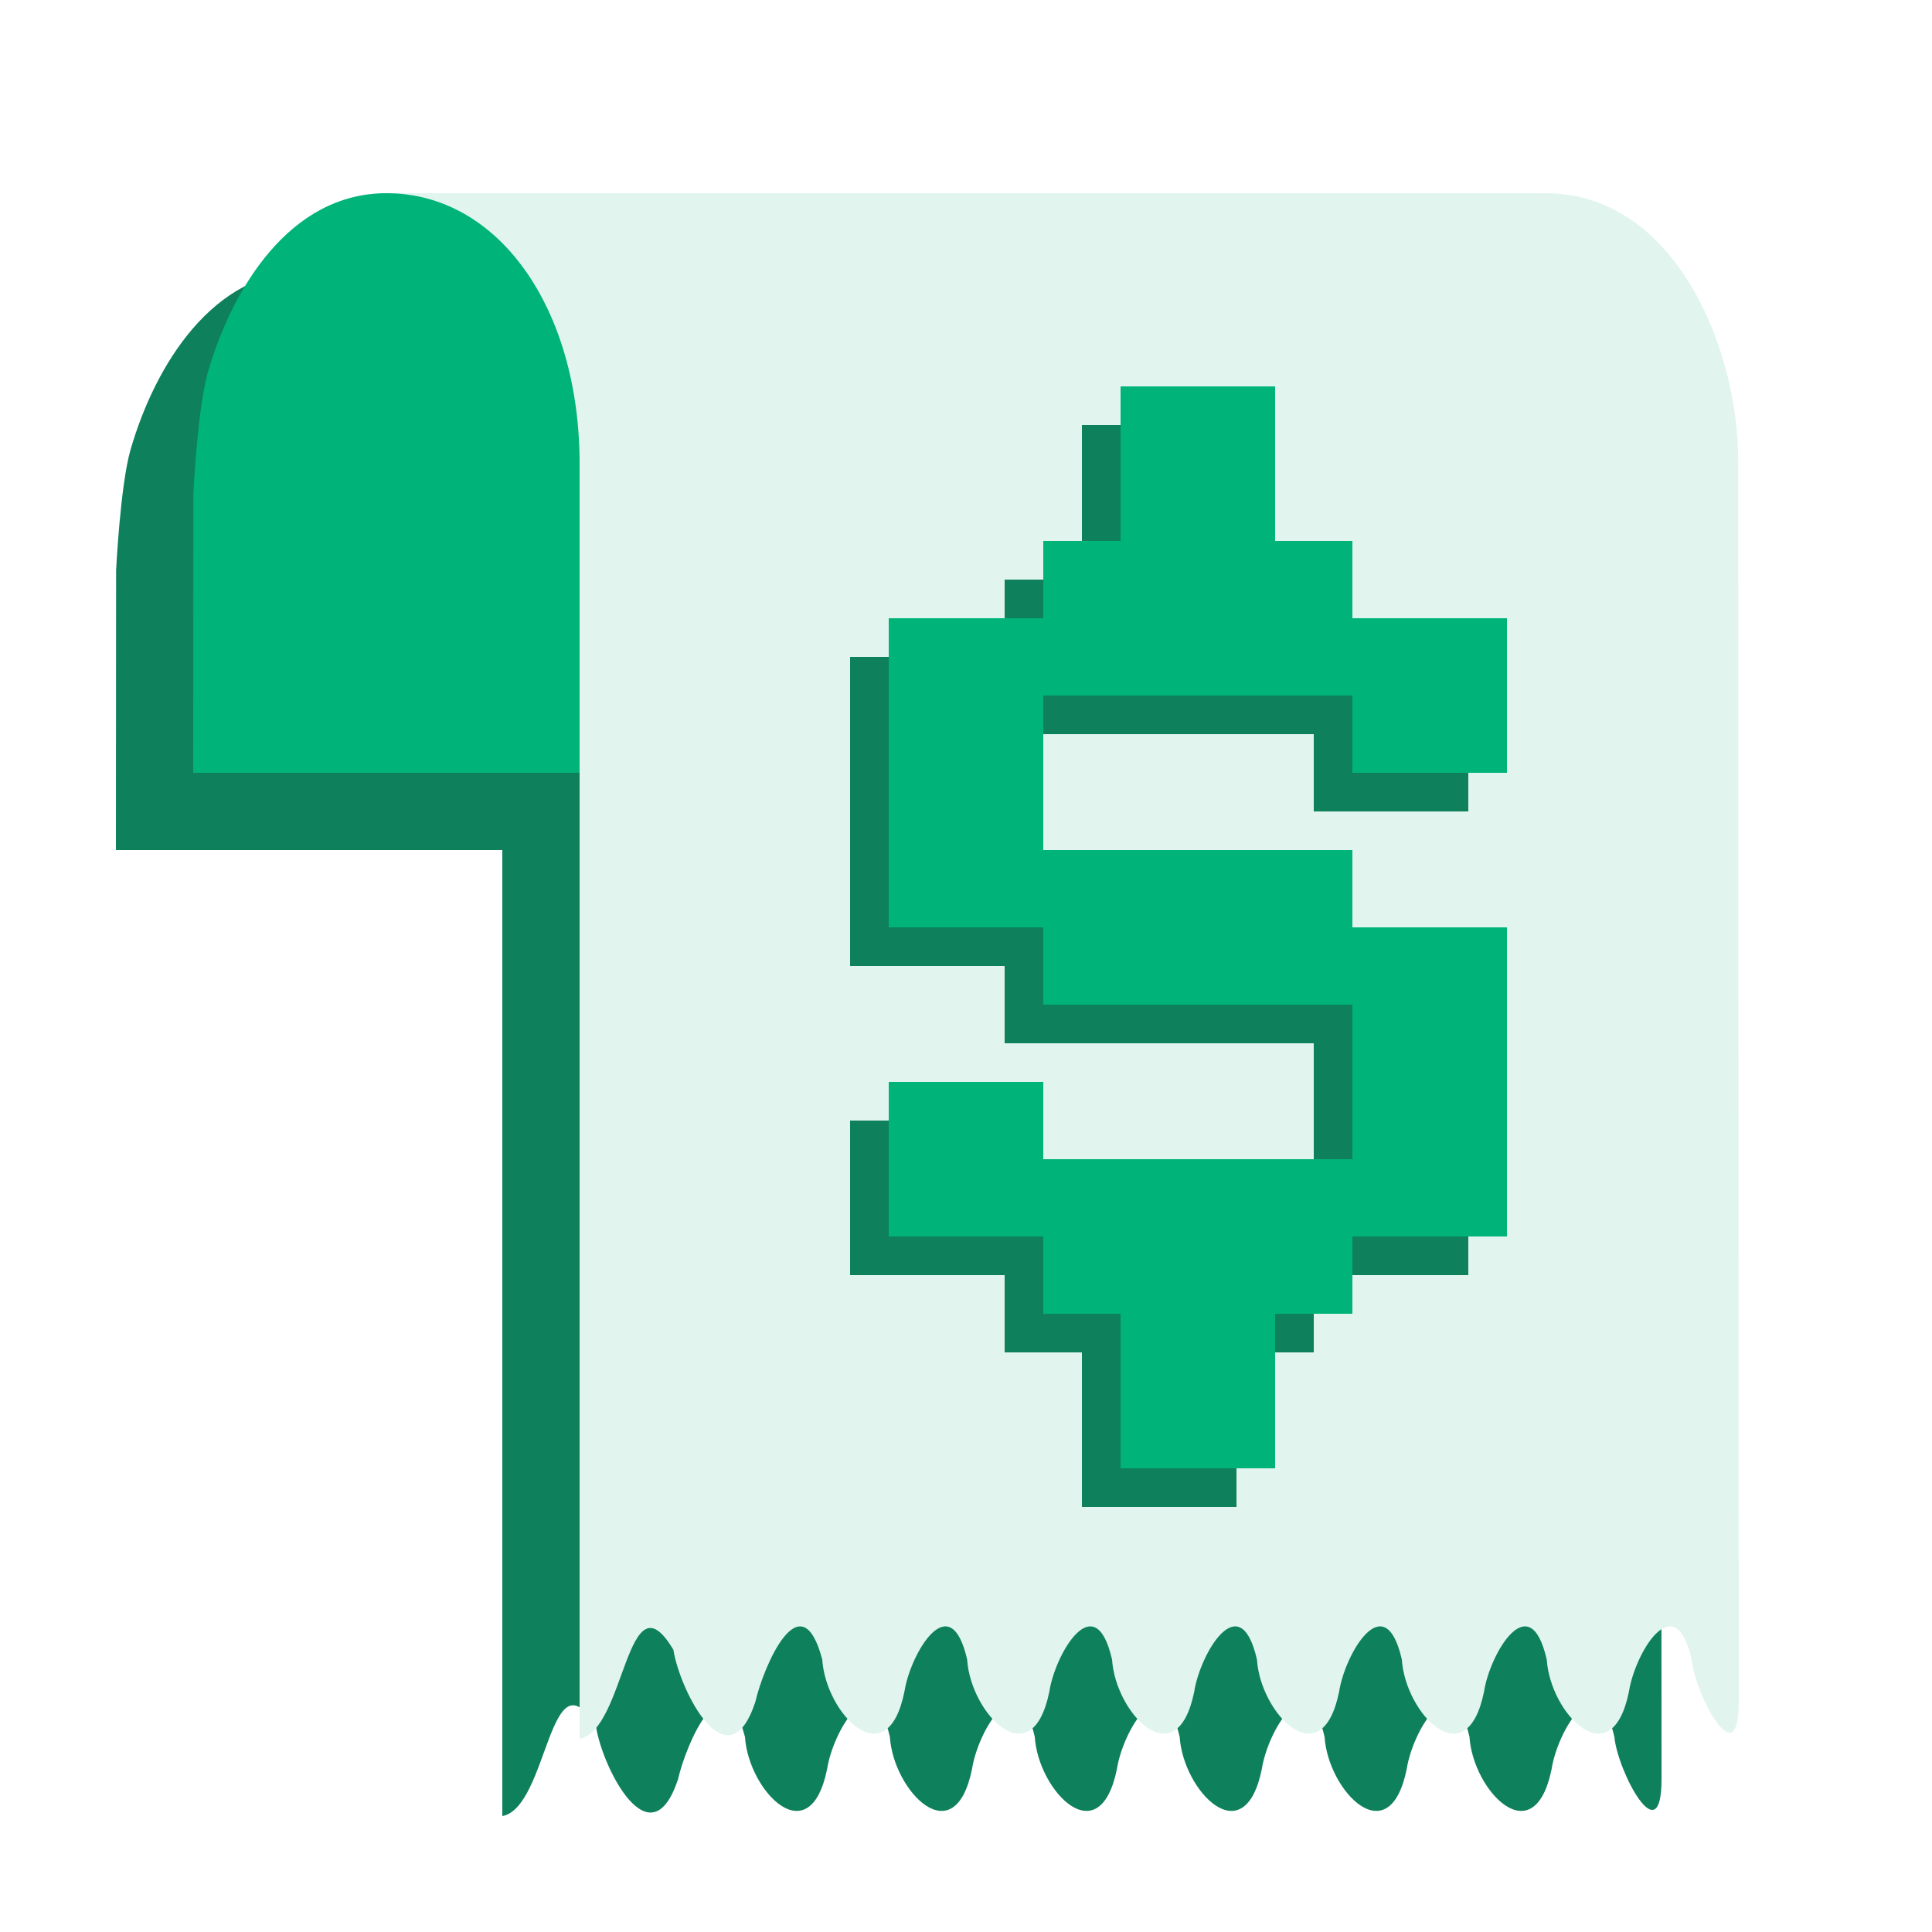
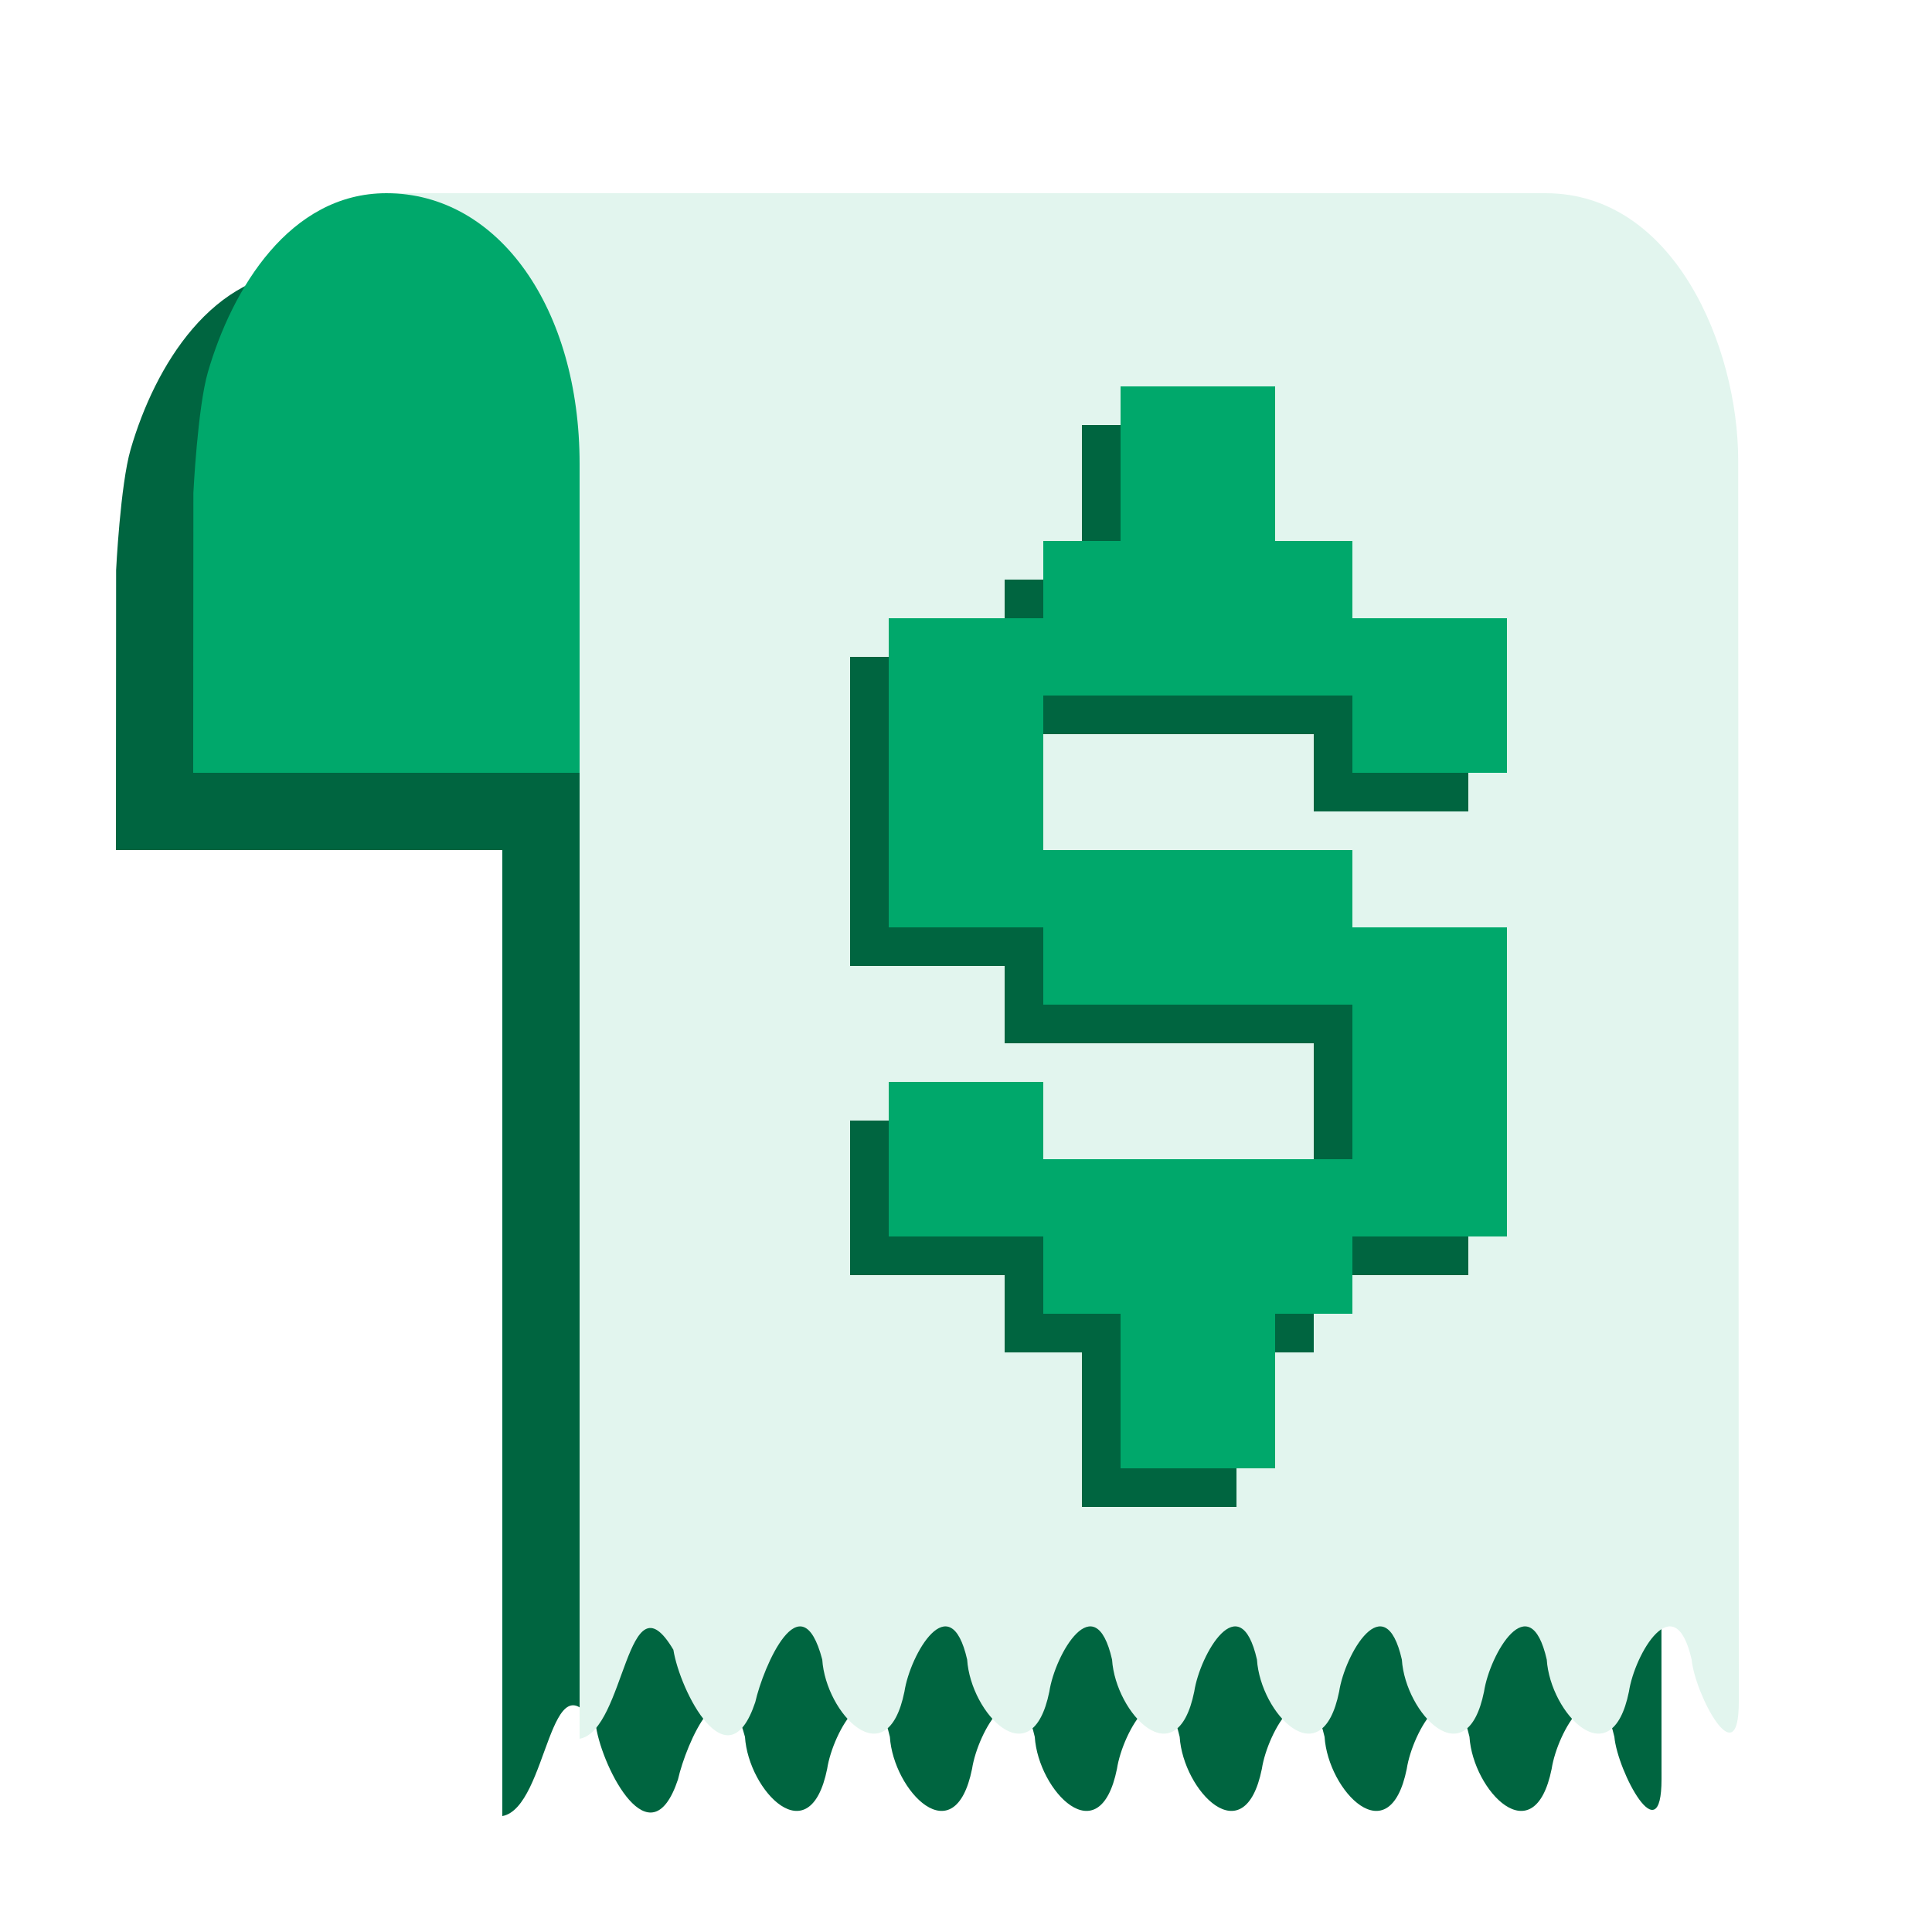
<svg xmlns="http://www.w3.org/2000/svg" width="800" height="800" viewBox="0 0 211.667 211.667" version="1.1" id="svg1">
  <defs id="defs1" />
  <g id="layer1">
-     <path id="path94" style="fill:#0e805b;fill-opacity:1;stroke:none;stroke-width:4;stroke-linecap:round;stroke-linejoin:round;paint-order:markers fill stroke" d="m 33.867,29.633 c -10.6,0 -16.905,10.472 -19.556,19.6 -1.131,3.896 -1.59,13.232 -1.59,13.232 L 12.7,93.133 H 55.033 V 198.967 c 5.035,-0.919 5.154,-18.377 10.274,-9.754 0.725,4.541 5.951,14.819 8.973,5.736 0.883,-3.901 5.006,-13.511 7.338,-4.663 0.381,5.932 7.089,12.923 9.003,3.516 0.625,-4.108 5.008,-11.682 6.872,-3.516 0.381,5.932 7.089,12.923 9.003,3.516 0.625,-4.108 5.008,-11.682 6.872,-3.516 0.381,5.932 7.089,12.923 9.003,3.516 0.625,-4.108 5.008,-11.682 6.872,-3.516 0.381,5.932 7.089,12.923 9.003,3.516 0.625,-4.108 5.008,-11.682 6.872,-3.516 0.381,5.932 7.089,12.923 9.003,3.516 0.624,-4.108 5.008,-11.682 6.872,-3.516 0.381,5.932 7.089,12.923 9.003,3.516 0.625,-4.108 5.008,-11.682 6.872,-3.516 0.354,3.798 5.166,12.915 5.166,4.632 l -0.068,-136.025 c 0,-12.325 -6.945,-29.259 -21.099,-29.259 z" />
-     <path d="m 42.333,21.167 c -10.6,0 -16.905,10.471 -19.556,19.6 -1.131,3.896 -1.59,13.233 -1.59,13.233 l -0.021,30.668 148.167,3e-6 v -63.5 z" style="fill:#00b379;fill-opacity:1;stroke:none;stroke-width:4;stroke-linecap:round;stroke-linejoin:round;paint-order:markers fill stroke" id="path66" />
-     <path d="m 42.333,21.167 c 12.348,0 21.167,12.7 21.167,29.633 L 63.5,190.5 c 5.035,-0.919 5.153,-18.377 10.274,-9.754 0.725,4.541 5.951,14.819 8.973,5.736 0.883,-3.901 5.006,-13.511 7.338,-4.663 0.381,5.932 7.089,12.923 9.003,3.516 0.625,-4.108 5.008,-11.682 6.872,-3.516 0.381,5.932 7.089,12.923 9.003,3.516 0.625,-4.108 5.008,-11.682 6.872,-3.516 0.381,5.932 7.089,12.923 9.003,3.516 0.625,-4.108 5.008,-11.682 6.872,-3.516 0.381,5.932 7.09,12.923 9.003,3.516 0.625,-4.108 5.008,-11.682 6.872,-3.516 0.381,5.932 7.089,12.923 9.003,3.516 0.624,-4.108 5.008,-11.682 6.872,-3.516 0.381,5.932 7.089,12.923 9.003,3.516 0.625,-4.108 5.008,-11.682 6.872,-3.516 0.354,3.798 5.166,12.915 5.166,4.632 l -0.068,-136.025 c 0,-12.325 -6.945,-29.259 -21.099,-29.259 z" style="fill:#e1f5ee;fill-opacity:1;stroke:none;stroke-width:4;stroke-linecap:round;stroke-linejoin:round;paint-order:markers fill stroke" id="path79" />
-     <path id="rect80" style="fill:#0e805b;fill-opacity:1;stroke:none;stroke-width:4;stroke-linecap:round;stroke-linejoin:round;paint-order:markers fill stroke" d="M 118.533 46.567 L 118.533 63.5 L 110.067 63.5 L 110.067 71.967 L 93.133 71.967 L 93.133 88.9 L 93.133 105.833 L 110.067 105.833 L 110.067 114.3 L 127 114.3 L 143.933 114.3 L 143.933 122.767 L 143.933 131.233 L 127 131.233 L 110.067 131.233 L 110.067 122.767 L 93.133 122.767 L 93.133 139.7 L 110.067 139.7 L 110.067 148.167 L 118.533 148.167 L 118.533 165.1 L 135.467 165.1 L 135.467 148.167 L 143.933 148.167 L 143.933 139.7 L 160.867 139.7 L 160.867 122.767 L 160.867 105.833 L 143.933 105.833 L 143.933 97.367 L 127 97.367 L 110.067 97.367 L 110.067 88.9 L 110.067 80.433 L 127 80.433 L 143.933 80.433 L 143.933 88.9 L 160.867 88.9 L 160.867 71.967 L 143.933 71.967 L 143.933 63.5 L 135.467 63.5 L 135.467 46.567 L 118.533 46.567 z " />
-     <path id="rect66" style="fill:#00b379;fill-opacity:1;stroke:none;stroke-width:4;stroke-linecap:round;stroke-linejoin:round;paint-order:markers fill stroke" d="M 122.767 42.333 L 122.767 59.267 L 114.3 59.267 L 114.3 67.733 L 97.367 67.733 L 97.367 84.667 L 97.367 101.6 L 114.3 101.6 L 114.3 110.067 L 131.233 110.067 L 148.167 110.067 L 148.167 118.533 L 148.167 127 L 131.233 127 L 114.3 127 L 114.3 118.533 L 97.367 118.533 L 97.367 135.467 L 114.3 135.467 L 114.3 143.933 L 122.767 143.933 L 122.767 160.867 L 139.7 160.867 L 139.7 143.933 L 148.167 143.933 L 148.167 135.467 L 165.1 135.467 L 165.1 118.533 L 165.1 101.6 L 148.167 101.6 L 148.167 93.133 L 131.233 93.133 L 114.3 93.133 L 114.3 84.667 L 114.3 76.2 L 131.233 76.2 L 148.167 76.2 L 148.167 84.667 L 165.1 84.667 L 165.1 67.733 L 148.167 67.733 L 148.167 59.267 L 139.7 59.267 L 139.7 42.333 L 122.767 42.333 z " />
+     <path id="path94" style="fill:#006540;fill-opacity:1;stroke:none;stroke-width:4;stroke-linecap:round;stroke-linejoin:round;paint-order:markers fill stroke" d="m 33.867,29.633 c -10.6,0 -16.905,10.472 -19.556,19.6 -1.131,3.896 -1.59,13.232 -1.59,13.232 L 12.7,93.133 H 55.033 V 198.967 c 5.035,-0.919 5.154,-18.377 10.274,-9.754 0.725,4.541 5.951,14.819 8.973,5.736 0.883,-3.901 5.006,-13.511 7.338,-4.663 0.381,5.932 7.089,12.923 9.003,3.516 0.625,-4.108 5.008,-11.682 6.872,-3.516 0.381,5.932 7.089,12.923 9.003,3.516 0.625,-4.108 5.008,-11.682 6.872,-3.516 0.381,5.932 7.089,12.923 9.003,3.516 0.625,-4.108 5.008,-11.682 6.872,-3.516 0.381,5.932 7.089,12.923 9.003,3.516 0.625,-4.108 5.008,-11.682 6.872,-3.516 0.381,5.932 7.089,12.923 9.003,3.516 0.624,-4.108 5.008,-11.682 6.872,-3.516 0.381,5.932 7.089,12.923 9.003,3.516 0.625,-4.108 5.008,-11.682 6.872,-3.516 0.354,3.798 5.166,12.915 5.166,4.632 l -0.068,-136.025 c 0,-12.325 -6.945,-29.259 -21.099,-29.259 z" />
+     <path d="m 42.333,21.167 c -10.6,0 -16.905,10.471 -19.556,19.6 -1.131,3.896 -1.59,13.233 -1.59,13.233 l -0.021,30.668 148.167,3e-6 v -63.5 z" style="fill:#00A86B;fill-opacity:1;stroke:none;stroke-width:4;stroke-linecap:round;stroke-linejoin:round;paint-order:markers fill stroke" id="path66" />
+     <path d="m 42.333,21.167 c 12.348,0 21.167,12.7 21.167,29.633 L 63.5,190.5 c 5.035,-0.919 5.153,-18.377 10.274,-9.754 0.725,4.541 5.951,14.819 8.973,5.736 0.883,-3.901 5.006,-13.511 7.338,-4.663 0.381,5.932 7.089,12.923 9.003,3.516 0.625,-4.108 5.008,-11.682 6.872,-3.516 0.381,5.932 7.089,12.923 9.003,3.516 0.625,-4.108 5.008,-11.682 6.872,-3.516 0.381,5.932 7.089,12.923 9.003,3.516 0.625,-4.108 5.008,-11.682 6.872,-3.516 0.381,5.932 7.09,12.923 9.003,3.516 0.625,-4.108 5.008,-11.682 6.872,-3.516 0.381,5.932 7.089,12.923 9.003,3.516 0.624,-4.108 5.008,-11.682 6.872,-3.516 0.381,5.932 7.089,12.923 9.003,3.516 0.625,-4.108 5.008,-11.682 6.872,-3.516 0.354,3.798 5.166,12.915 5.166,4.632 l -0.068,-136.025 c 0,-12.325 -6.945,-29.259 -21.099,-29.259 z" style="fill:#E2F5EE;fill-opacity:1;stroke:none;stroke-width:4;stroke-linecap:round;stroke-linejoin:round;paint-order:markers fill stroke" id="path79" />
+     <path id="rect80" style="fill:#006540;fill-opacity:1;stroke:none;stroke-width:4;stroke-linecap:round;stroke-linejoin:round;paint-order:markers fill stroke" d="M 118.533 46.567 L 118.533 63.5 L 110.067 63.5 L 110.067 71.967 L 93.133 71.967 L 93.133 88.9 L 93.133 105.833 L 110.067 105.833 L 110.067 114.3 L 127 114.3 L 143.933 114.3 L 143.933 122.767 L 143.933 131.233 L 127 131.233 L 110.067 131.233 L 110.067 122.767 L 93.133 122.767 L 93.133 139.7 L 110.067 139.7 L 110.067 148.167 L 118.533 148.167 L 118.533 165.1 L 135.467 165.1 L 135.467 148.167 L 143.933 148.167 L 143.933 139.7 L 160.867 139.7 L 160.867 122.767 L 160.867 105.833 L 143.933 105.833 L 143.933 97.367 L 127 97.367 L 110.067 97.367 L 110.067 88.9 L 110.067 80.433 L 127 80.433 L 143.933 80.433 L 143.933 88.9 L 160.867 88.9 L 160.867 71.967 L 143.933 71.967 L 143.933 63.5 L 135.467 63.5 L 135.467 46.567 L 118.533 46.567 z " />
+     <path id="rect66" style="fill:#00A86B;fill-opacity:1;stroke:none;stroke-width:4;stroke-linecap:round;stroke-linejoin:round;paint-order:markers fill stroke" d="M 122.767 42.333 L 122.767 59.267 L 114.3 59.267 L 114.3 67.733 L 97.367 67.733 L 97.367 84.667 L 97.367 101.6 L 114.3 101.6 L 114.3 110.067 L 131.233 110.067 L 148.167 110.067 L 148.167 118.533 L 148.167 127 L 131.233 127 L 114.3 127 L 114.3 118.533 L 97.367 118.533 L 97.367 135.467 L 114.3 135.467 L 114.3 143.933 L 122.767 143.933 L 122.767 160.867 L 139.7 160.867 L 139.7 143.933 L 148.167 143.933 L 148.167 135.467 L 165.1 135.467 L 165.1 118.533 L 165.1 101.6 L 148.167 101.6 L 148.167 93.133 L 131.233 93.133 L 114.3 93.133 L 114.3 84.667 L 114.3 76.2 L 131.233 76.2 L 148.167 76.2 L 148.167 84.667 L 165.1 84.667 L 165.1 67.733 L 148.167 67.733 L 148.167 59.267 L 139.7 59.267 L 139.7 42.333 L 122.767 42.333 z " />
  </g>
</svg>
